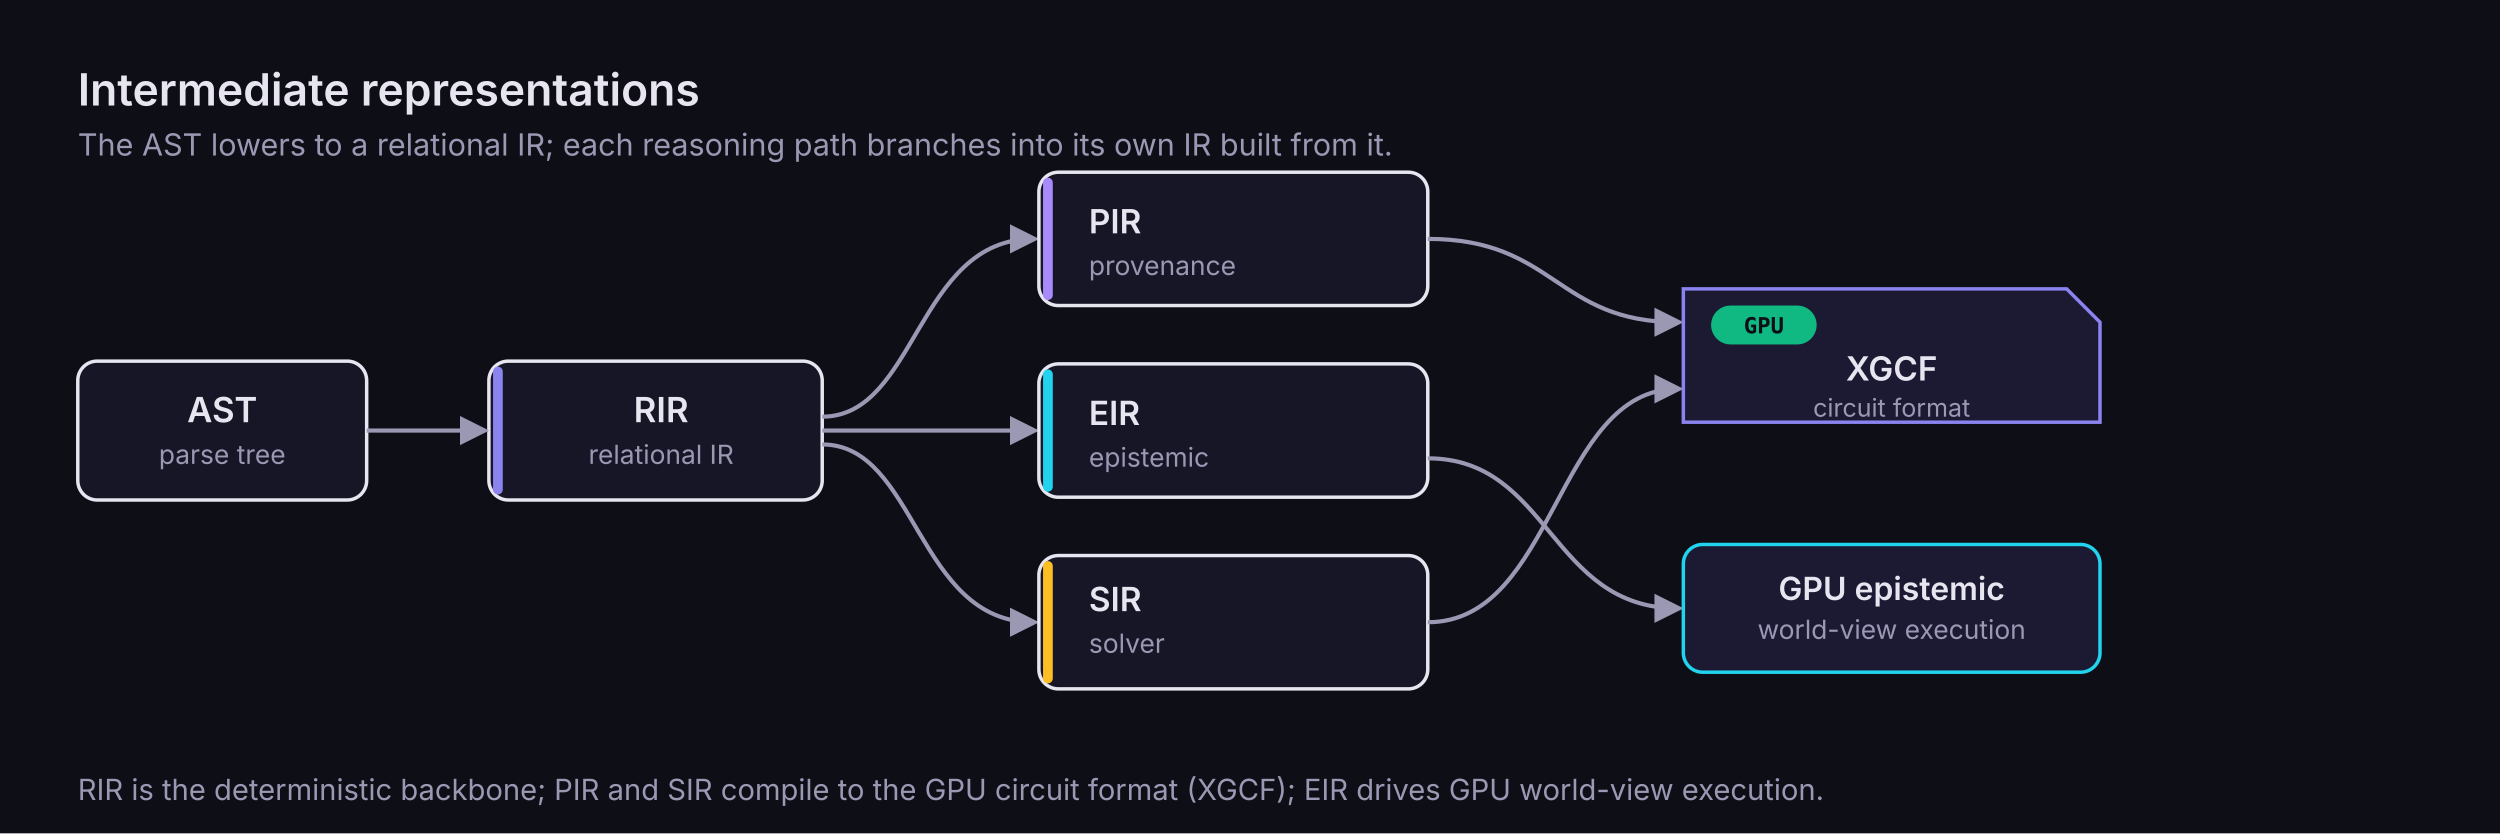
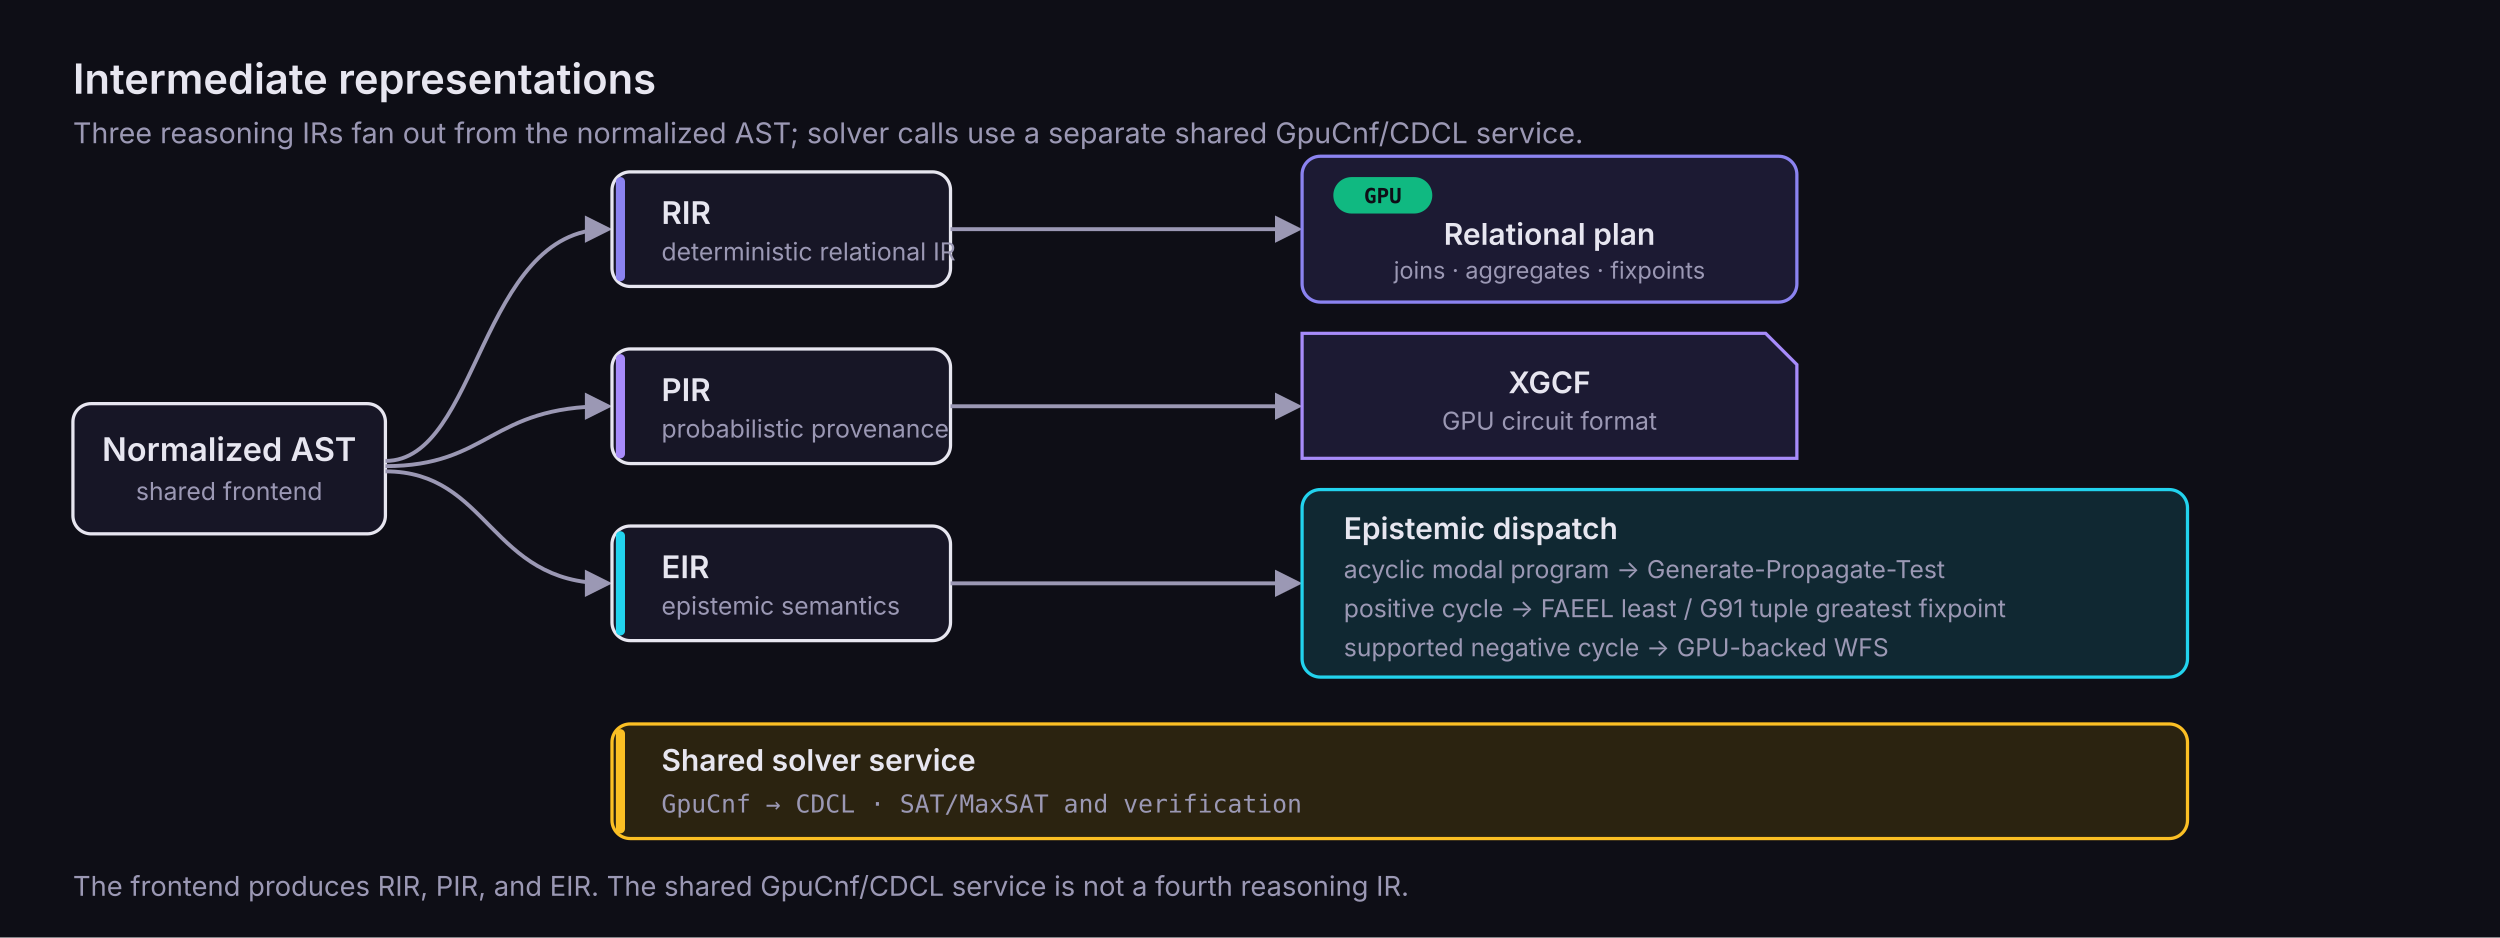
- <svg xmlns="http://www.w3.org/2000/svg" viewBox="0 0 900 300" font-family="Inter, system-ui, sans-serif">
-   <rect width="900" height="300" fill="#0E0E16" />
+ <svg xmlns="http://www.w3.org/2000/svg" viewBox="0 0 960 360" font-family="Inter, system-ui, sans-serif">
+   <rect width="960" height="360" fill="#0E0E16" />
  <defs>
-     <marker id="aid" viewBox="0 0 10 10" refX="8" refY="5" markerWidth="7" markerHeight="7" orient="auto-start-reverse">
+     <marker id="arrow-dark" viewBox="0 0 10 10" refX="8" refY="5" markerWidth="7" markerHeight="7" orient="auto-start-reverse">
      <path d="M0,0 L10,5 L0,10 z" fill="#9B98B4" />
    </marker>
  </defs>
-   <text x="28" y="38" font-size="16" font-weight="600" fill="#E7E6F0">Intermediate representations</text>
-   <text x="28" y="56" font-size="11" fill="#9B98B4">The AST lowers to a relational IR; each reasoning path branches into its own IR built from it.</text>
-   <rect x="28" y="130" width="104" height="50" rx="7" fill="#171626" stroke="#E7E6F0" stroke-width="1.25" />
-   <text x="80" y="152" text-anchor="middle" font-size="12.5" font-weight="600" fill="#E7E6F0">AST</text>
-   <text x="80" y="167" text-anchor="middle" font-size="9.5" fill="#9B98B4">parse tree</text>
-   <rect x="176" y="130" width="120" height="50" rx="7" fill="#171626" stroke="#E7E6F0" stroke-width="1.25" />
-   <rect x="177.5" y="132" width="3.5" height="46" rx="1.75" fill="#8B83F0" />
-   <text x="238" y="152" text-anchor="middle" font-size="12.5" font-weight="600" fill="#E7E6F0">RIR</text>
-   <text x="238" y="167" text-anchor="middle" font-size="9.5" fill="#9B98B4">relational IR</text>
-   <path d="M132,155 H174" stroke="#9B98B4" stroke-width="1.5" fill="none" marker-end="url(#aid)" />
-   <g stroke="#9B98B4" stroke-width="1.5" fill="none" marker-end="url(#aid)">
-     <path d="M296,150 C330,150 330,86 372,86" />
-     <path d="M296,155 H372" />
-     <path d="M296,160 C330,160 330,224 372,224" />
+   <text x="28" y="36" font-size="16" font-weight="600" fill="#E7E6F0">Intermediate representations</text>
+   <text x="28" y="55" font-size="11" fill="#9B98B4">Three reasoning IRs fan out from the normalized AST; solver calls use a separate shared GpuCnf/CDCL service.</text>
+   <rect x="28" y="155" width="120" height="50" rx="7" fill="#171626" stroke="#E7E6F0" stroke-width="1.25" />
+   <text x="88" y="177" text-anchor="middle" font-size="12.5" font-weight="600" fill="#E7E6F0">Normalized AST</text>
+   <text x="88" y="192" text-anchor="middle" font-size="9.5" fill="#9B98B4">shared frontend</text>
+   <g stroke="#9B98B4" stroke-width="1.5" fill="none" marker-end="url(#arrow-dark)">
+     <path d="M148,177 C184,177 184,88 233,88" />
+     <path d="M148,179 C188,179 188,156 233,156" />
+     <path d="M148,181 C188,181 188,224 233,224" />
  </g>
-   <rect x="374" y="62" width="140" height="48" rx="7" fill="#171626" stroke="#E7E6F0" stroke-width="1.25" />
-   <rect x="375.5" y="64" width="3.5" height="44" rx="1.75" fill="#A78BFA" />
-   <text x="392" y="84" font-size="12" font-weight="600" fill="#E7E6F0">PIR</text>
-   <text x="392" y="99" font-size="9.5" fill="#9B98B4">provenance</text>
-   <rect x="374" y="131" width="140" height="48" rx="7" fill="#171626" stroke="#E7E6F0" stroke-width="1.25" />
-   <rect x="375.5" y="133" width="3.5" height="44" rx="1.75" fill="#22D3EE" />
-   <text x="392" y="153" font-size="12" font-weight="600" fill="#E7E6F0">EIR</text>
-   <text x="392" y="168" font-size="9.5" fill="#9B98B4">epistemic</text>
-   <rect x="374" y="200" width="140" height="48" rx="7" fill="#171626" stroke="#E7E6F0" stroke-width="1.25" />
-   <rect x="375.5" y="202" width="3.5" height="44" rx="1.75" fill="#FBBF24" />
-   <text x="392" y="220" font-size="12" font-weight="600" fill="#E7E6F0">SIR</text>
-   <text x="392" y="235" font-size="9.5" fill="#9B98B4">solver</text>
-   <g stroke="#9B98B4" stroke-width="1.5" fill="none" marker-end="url(#aid)">
-     <path d="M514,86 C560,86 560,116 604,116" />
-     <path d="M514,224 C560,224 560,140 604,140" />
-     <path d="M514,165 C558,165 558,219 604,219" />
+   <rect x="235" y="66" width="130" height="44" rx="7" fill="#171626" stroke="#E7E6F0" stroke-width="1.25" />
+   <rect x="236.5" y="68" width="3.5" height="40" rx="1.75" fill="#8B83F0" />
+   <text x="254" y="86" font-size="12" font-weight="600" fill="#E7E6F0">RIR</text>
+   <text x="254" y="100" font-size="9.5" fill="#9B98B4">deterministic relational IR</text>
+   <rect x="235" y="134" width="130" height="44" rx="7" fill="#171626" stroke="#E7E6F0" stroke-width="1.25" />
+   <rect x="236.5" y="136" width="3.5" height="40" rx="1.75" fill="#A78BFA" />
+   <text x="254" y="154" font-size="12" font-weight="600" fill="#E7E6F0">PIR</text>
+   <text x="254" y="168" font-size="9.5" fill="#9B98B4">probabilistic provenance</text>
+   <rect x="235" y="202" width="130" height="44" rx="7" fill="#171626" stroke="#E7E6F0" stroke-width="1.25" />
+   <rect x="236.5" y="204" width="3.5" height="40" rx="1.75" fill="#22D3EE" />
+   <text x="254" y="222" font-size="12" font-weight="600" fill="#E7E6F0">EIR</text>
+   <text x="254" y="236" font-size="9.5" fill="#9B98B4">epistemic semantics</text>
+   <g stroke="#9B98B4" stroke-width="1.5" fill="none" marker-end="url(#arrow-dark)">
+     <path d="M365,88 H498" />
+     <path d="M365,156 H498" />
+     <path d="M365,224 H498" />
  </g>
-   <path d="M606,104 H744 L756,116 V152 H606 Z" fill="#1C1A33" stroke="#8B83F0" stroke-width="1.25" />
-   <rect x="616" y="110" width="38" height="14" rx="7" fill="#10B981" />
-   <text x="635" y="120" text-anchor="middle" font-size="8" font-weight="600" fill="#0E0E16" font-family="'JetBrains Mono','SF Mono',ui-monospace,Menlo,monospace">GPU</text>
-   <text x="681" y="137" text-anchor="middle" font-size="12" font-weight="600" fill="#E7E6F0">XGCF</text>
-   <text x="681" y="150" text-anchor="middle" font-size="9" fill="#9B98B4">circuit format</text>
-   <rect x="606" y="196" width="150" height="46" rx="7" fill="#1C1A33" stroke="#22D3EE" stroke-width="1.25" />
-   <text x="681" y="216" text-anchor="middle" font-size="11.5" font-weight="600" fill="#E7E6F0">GPU epistemic</text>
-   <text x="681" y="230" text-anchor="middle" font-size="9.5" fill="#9B98B4">world-view execution</text>
-   <text x="28" y="288" font-size="10.5" fill="#9B98B4">RIR is the deterministic backbone; PIR and SIR compile to the GPU circuit format (XGCF); EIR drives GPU world-view execution.</text>
+   <rect x="500" y="60" width="190" height="56" rx="7" fill="#1C1A33" stroke="#8B83F0" stroke-width="1.25" />
+   <rect x="512" y="68" width="38" height="14" rx="7" fill="#10B981" />
+   <text x="531" y="78" text-anchor="middle" font-size="8" font-weight="600" fill="#0E0E16" font-family="'JetBrains Mono','SF Mono',ui-monospace,Menlo,monospace">GPU</text>
+   <text x="595" y="94" text-anchor="middle" font-size="11.5" font-weight="600" fill="#E7E6F0">Relational plan</text>
+   <text x="595" y="107" text-anchor="middle" font-size="9" fill="#9B98B4">joins · aggregates · fixpoints</text>
+   <path d="M500,128 H678 L690,140 V176 H500 Z" fill="#1C1A33" stroke="#A78BFA" stroke-width="1.25" />
+   <text x="595" y="151" text-anchor="middle" font-size="11.5" font-weight="600" fill="#E7E6F0">XGCF</text>
+   <text x="595" y="165" text-anchor="middle" font-size="9.5" fill="#9B98B4">GPU circuit format</text>
+   <rect x="500" y="188" width="340" height="72" rx="7" fill="#102832" stroke="#22D3EE" stroke-width="1.25" />
+   <text x="516" y="207" font-size="11.5" font-weight="600" fill="#E7E6F0">Epistemic dispatch</text>
+   <text x="516" y="222" font-size="9.5" fill="#9B98B4">acyclic modal program → Generate-Propagate-Test</text>
+   <text x="516" y="237" font-size="9.5" fill="#9B98B4">positive cycle → FAEEL least / G91 tuple greatest fixpoint</text>
+   <text x="516" y="252" font-size="9.5" fill="#9B98B4">supported negative cycle → GPU-backed WFS</text>
+   <rect x="235" y="278" width="605" height="44" rx="7" fill="#2B2310" stroke="#FBBF24" stroke-width="1.25" />
+   <rect x="236.5" y="280" width="3.5" height="40" rx="1.75" fill="#FBBF24" />
+   <text x="254" y="296" font-size="11.5" font-weight="600" fill="#E7E6F0">Shared solver service</text>
+   <text x="254" y="312" font-size="9.5" fill="#9B98B4" font-family="'JetBrains Mono','SF Mono',ui-monospace,Menlo,monospace">GpuCnf → CDCL · SAT/MaxSAT and verification</text>
+   <text x="28" y="344" font-size="10.5" fill="#9B98B4">The frontend produces RIR, PIR, and EIR. The shared GpuCnf/CDCL service is not a fourth reasoning IR.</text>
</svg>
